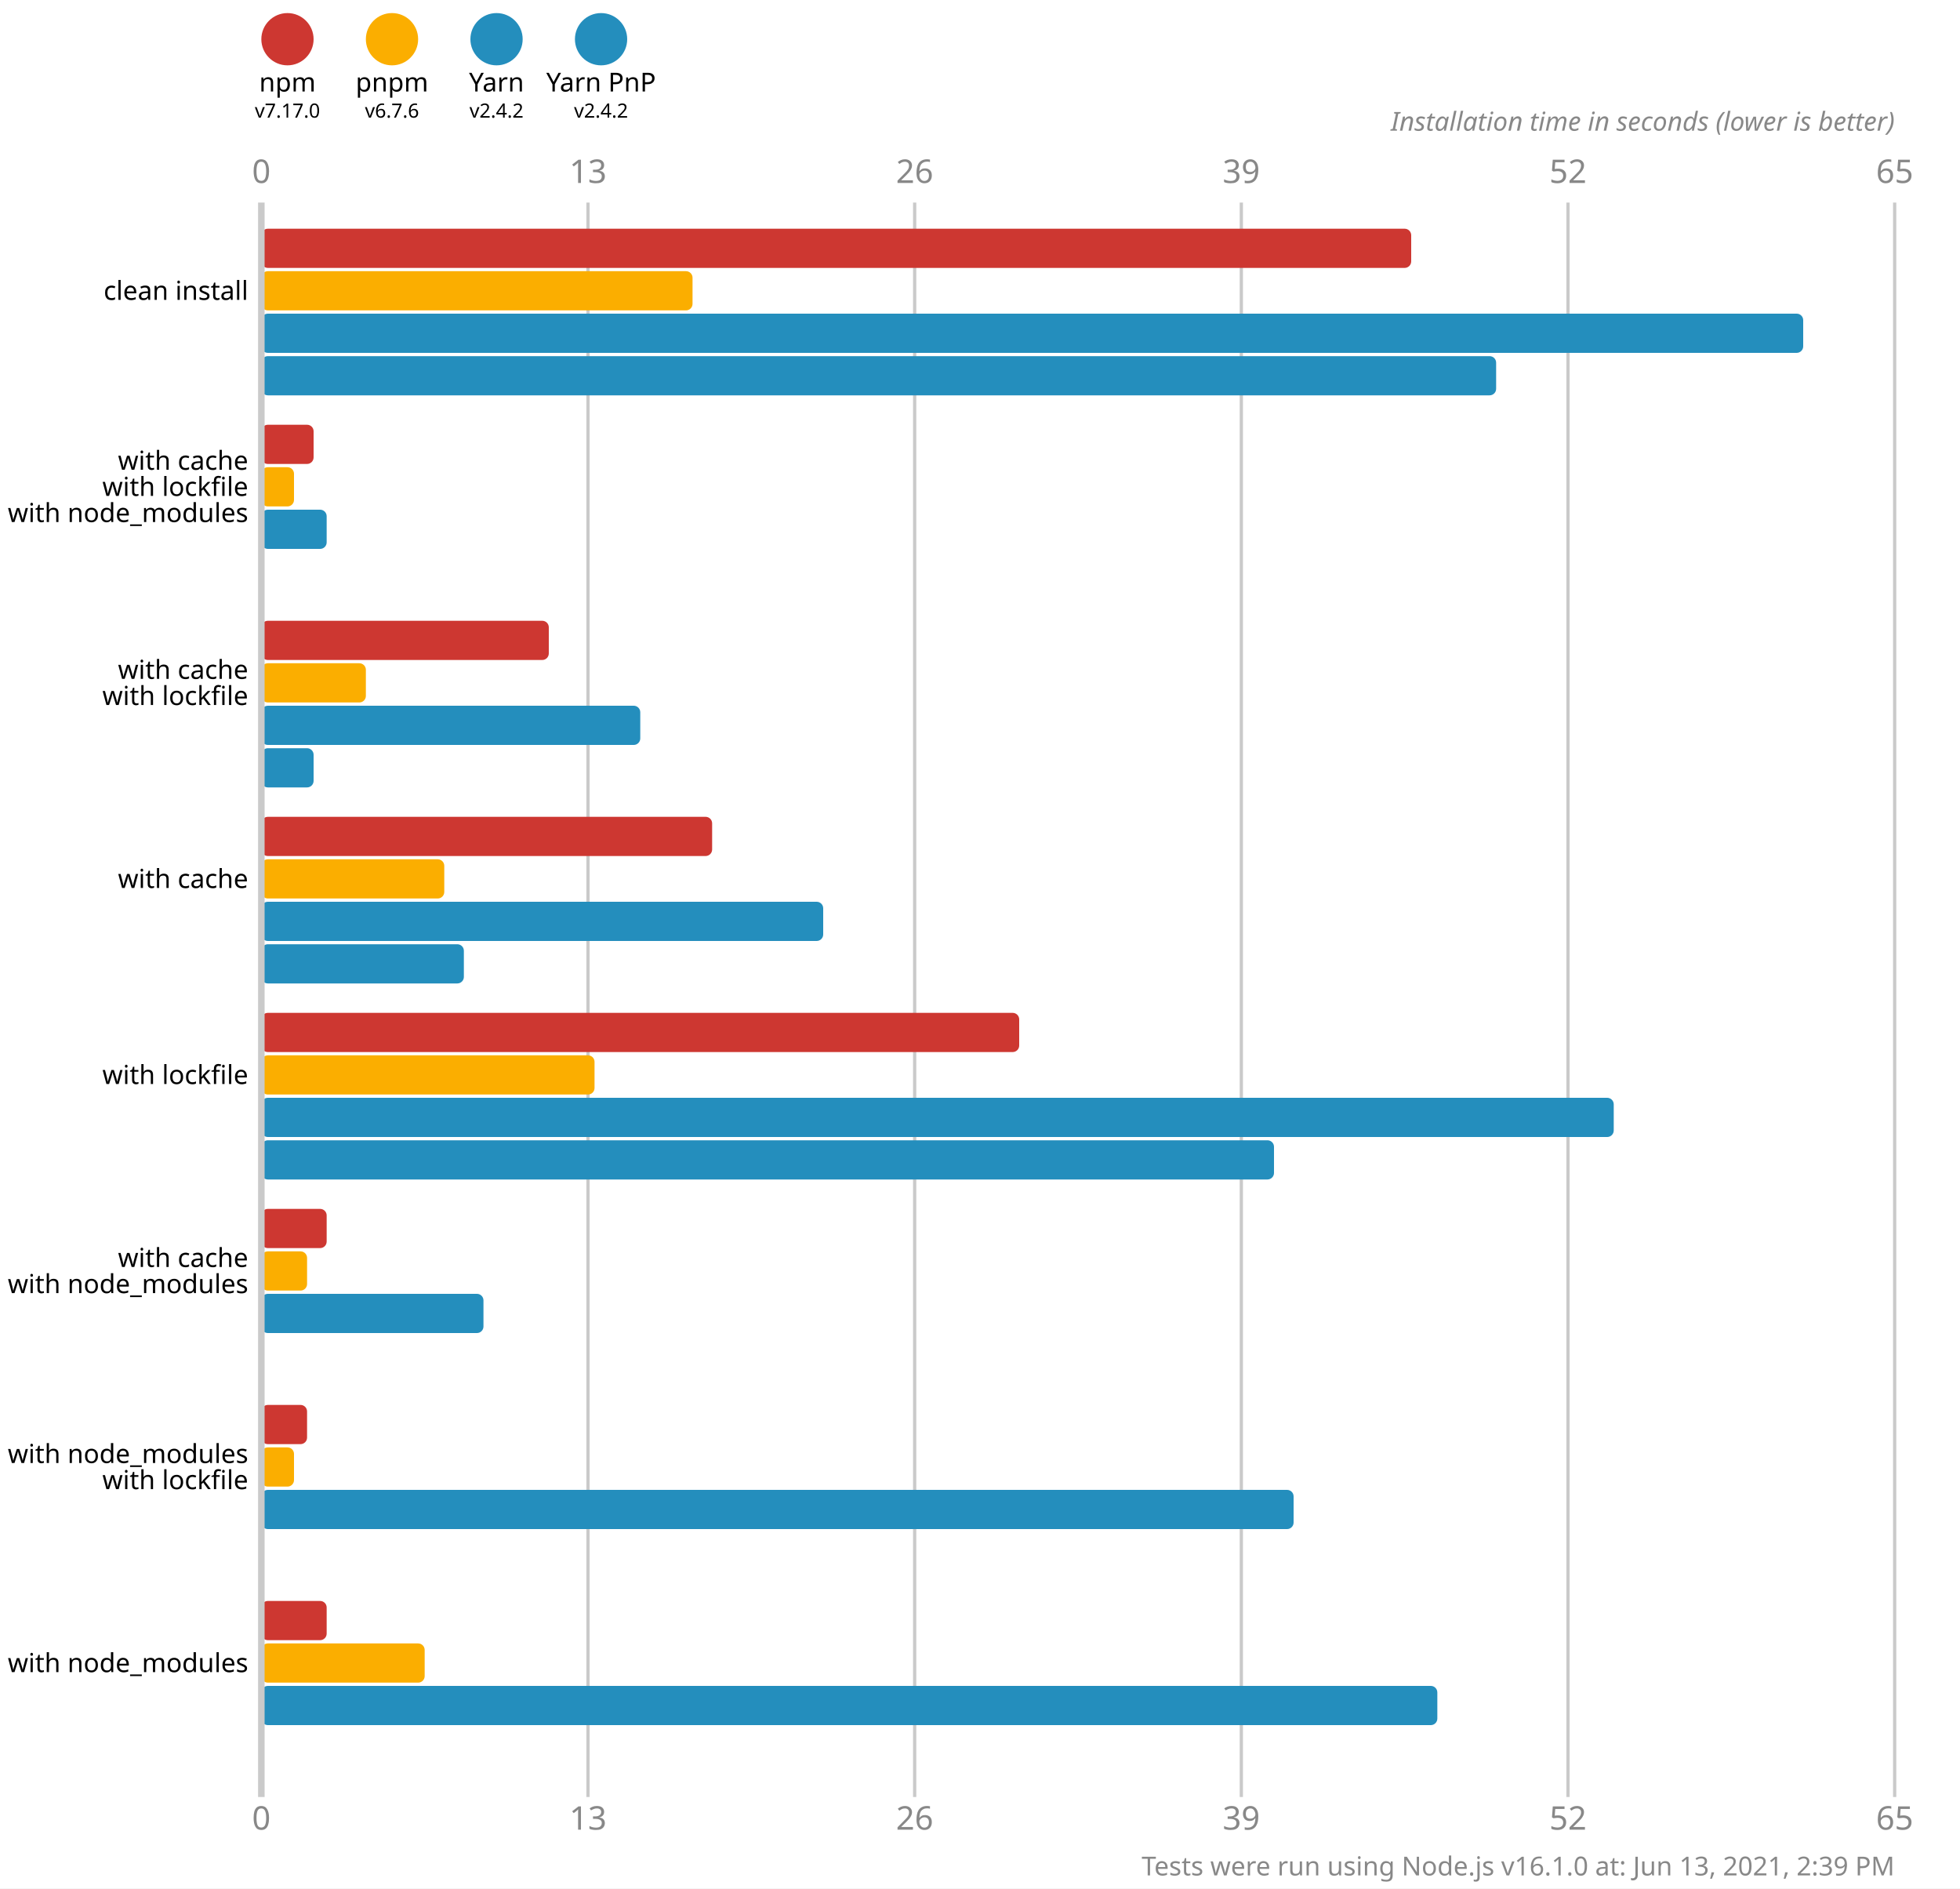
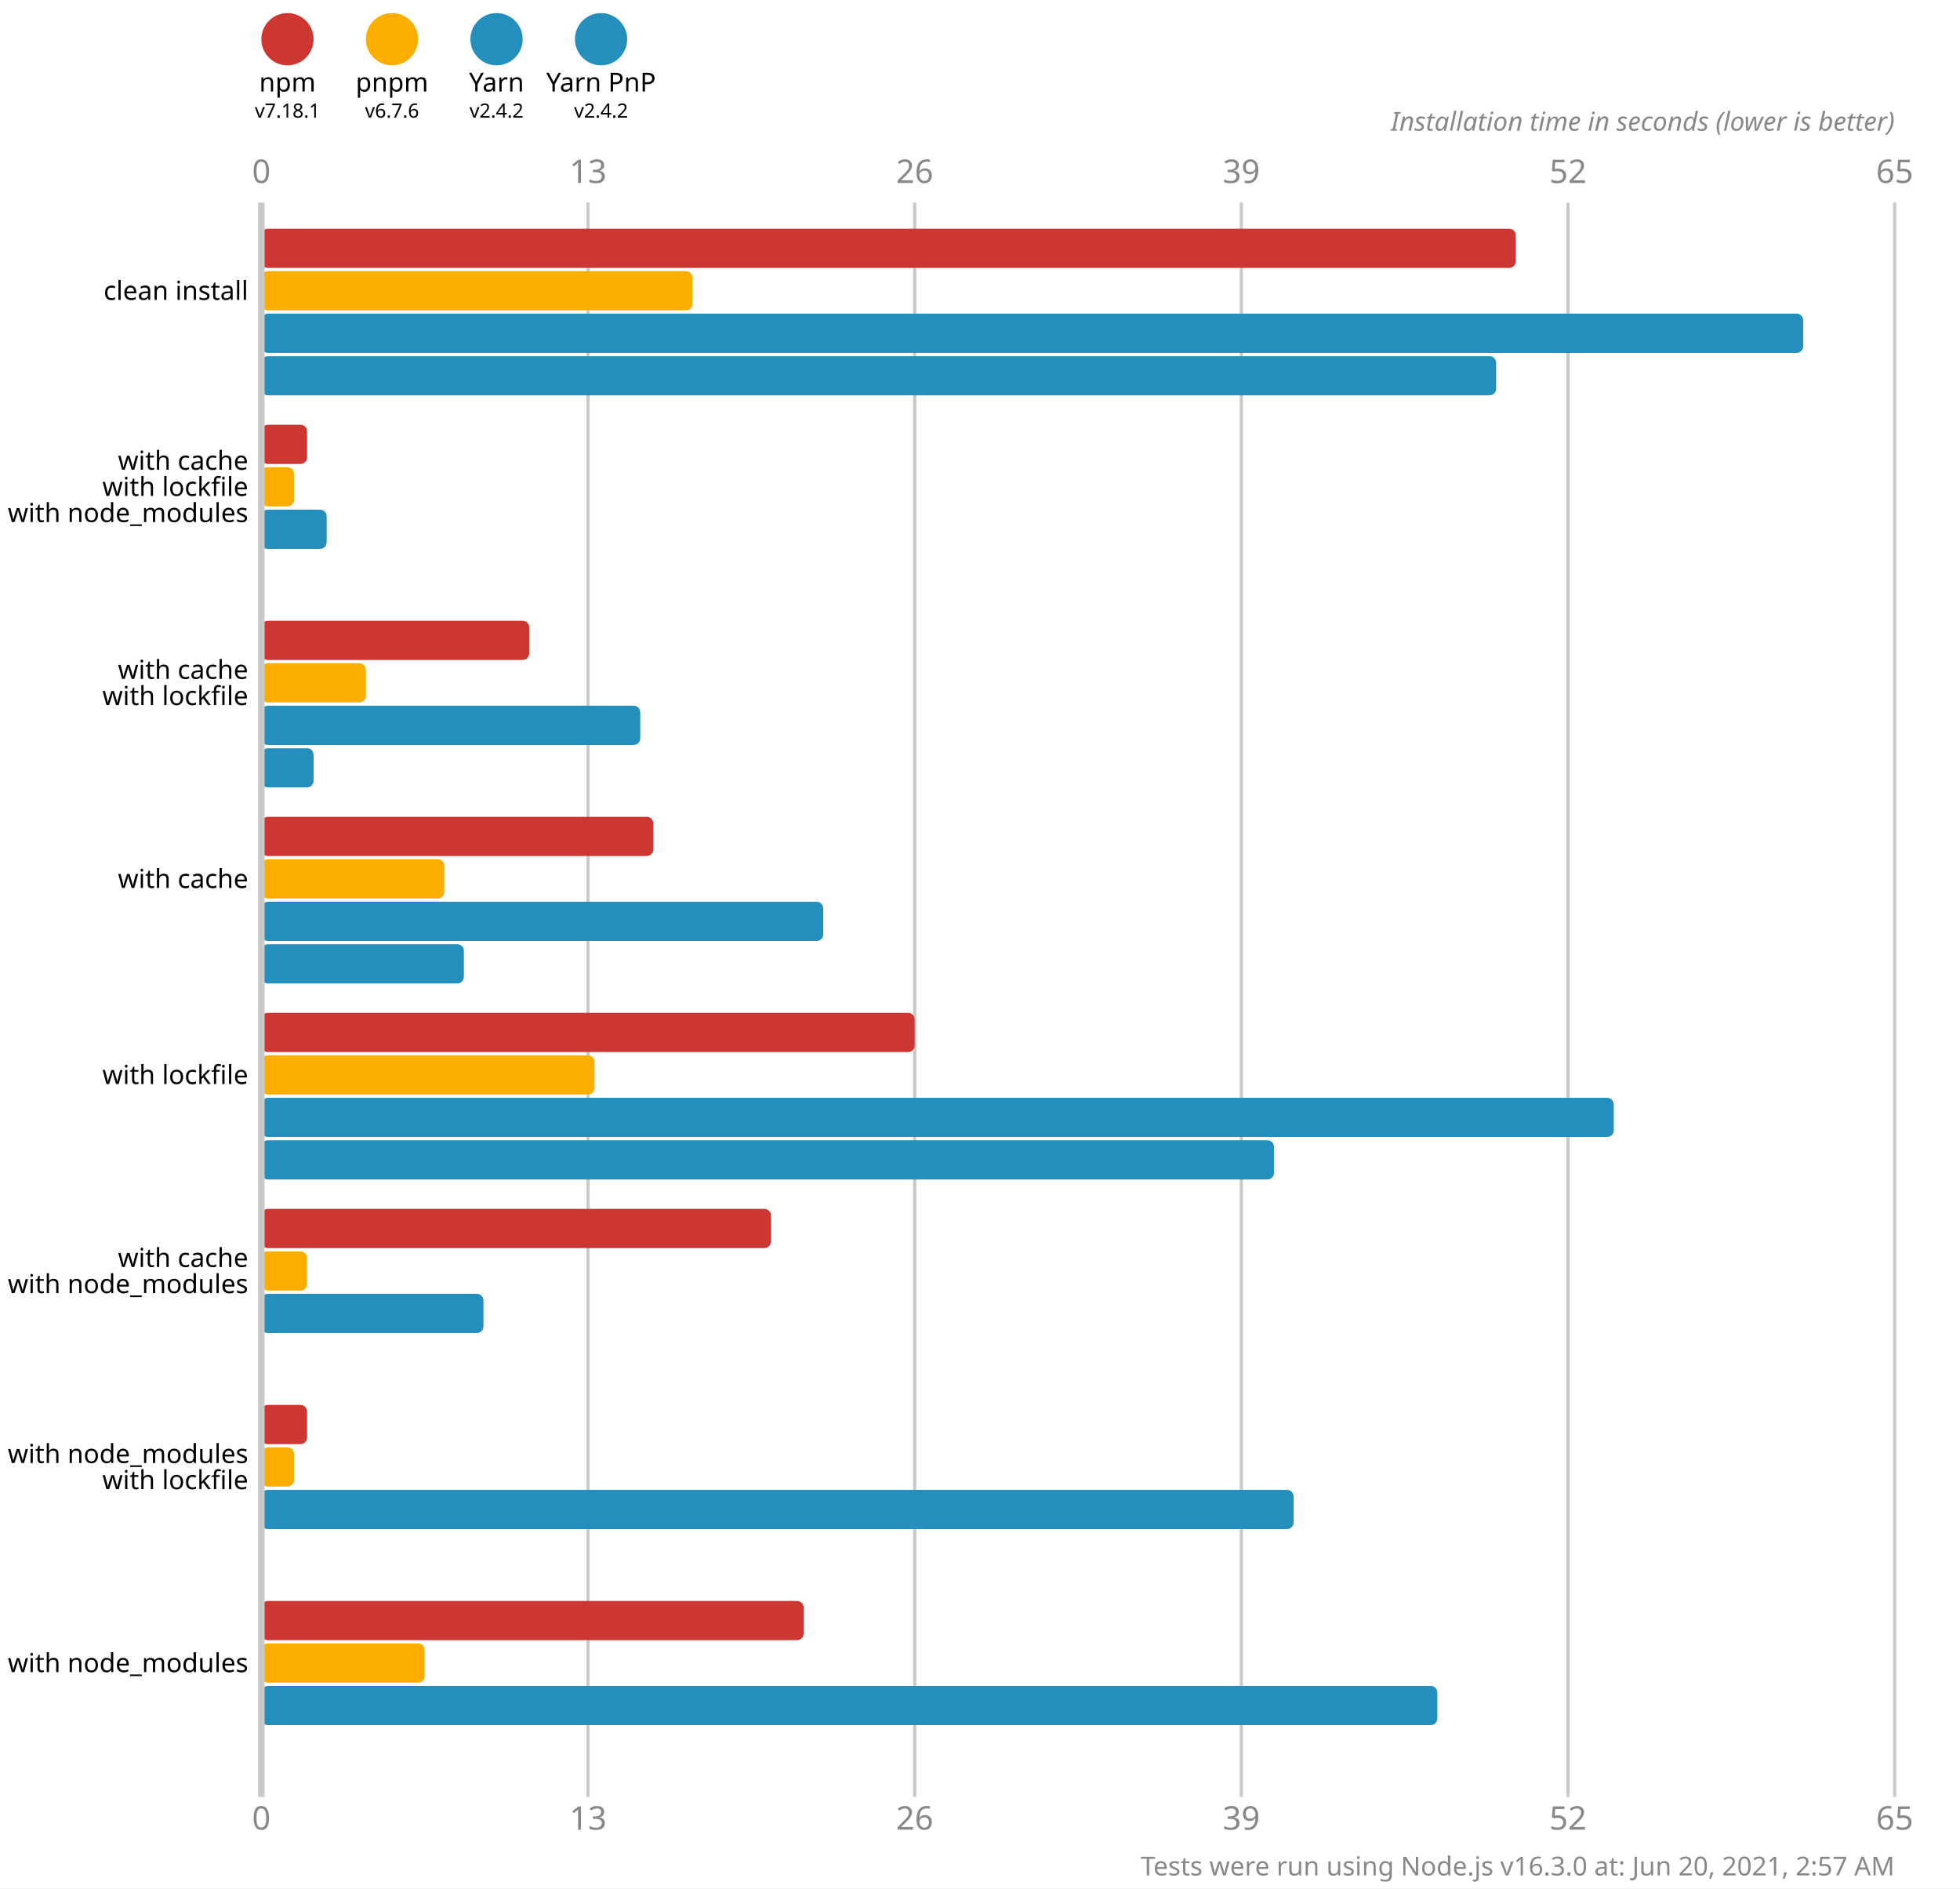
<svg xmlns="http://www.w3.org/2000/svg" version="1.1" viewBox="0 0 300 289">
  <style>
    .font { font-family: sans-serif; }
    .s3 { font-size: 3px; }
    .s4 { font-size: 4px; }
    .s5 { font-size: 5px; }
    .line { stroke: #cacaca; }
    .width { stroke-width: 0.5; }
    .text { fill: #888; }
  </style>
  <rect x="0" y="0" width="300" height="289" fill="#fff" />
  <circle cx="44" cy="6" r="4" fill="#cd3731" />
  <text x="44" y="14" class="font s4" text-anchor="middle">npm</text>
-   <text x="44" y="18" class="font s3" text-anchor="middle">v7.17.0</text>
+   <text x="44" y="18" class="font s3" text-anchor="middle">v7.18.1</text>
  <circle cx="60" cy="6" r="4" fill="#fbae00" />
  <text x="60" y="14" class="font s4" text-anchor="middle">pnpm</text>
  <text x="60" y="18" class="font s3" text-anchor="middle">v6.7.6</text>
  <circle cx="76" cy="6" r="4" fill="#248ebd" />
  <text x="76" y="14" class="font s4" text-anchor="middle">Yarn</text>
  <text x="76" y="18" class="font s3" text-anchor="middle">v2.4.2</text>
  <circle cx="92" cy="6" r="4" fill="#248ebd" />
  <text x="92" y="14" class="font s4" text-anchor="middle">Yarn PnP</text>
  <text x="92" y="18" class="font s3" text-anchor="middle">v2.4.2</text>
  <text x="40" y="28" class="font s5 text" text-anchor="middle">0</text>
  <text x="40" y="280" class="font s5 text" text-anchor="middle">0</text>
  <line x1="90" y1="31" x2="90" y2="275" class="line width" />
  <text x="90" y="28" class="font s5 text" text-anchor="middle">13</text>
  <text x="90" y="280" class="font s5 text" text-anchor="middle">13</text>
  <line x1="140" y1="31" x2="140" y2="275" class="line width" />
  <text x="140" y="28" class="font s5 text" text-anchor="middle">26</text>
  <text x="140" y="280" class="font s5 text" text-anchor="middle">26</text>
  <line x1="190" y1="31" x2="190" y2="275" class="line width" />
  <text x="190" y="28" class="font s5 text" text-anchor="middle">39</text>
  <text x="190" y="280" class="font s5 text" text-anchor="middle">39</text>
  <line x1="240" y1="31" x2="240" y2="275" class="line width" />
  <text x="240" y="28" class="font s5 text" text-anchor="middle">52</text>
  <text x="240" y="280" class="font s5 text" text-anchor="middle">52</text>
  <line x1="290" y1="31" x2="290" y2="275" class="line width" />
  <text x="290" y="28" class="font s5 text" text-anchor="middle">65</text>
  <text x="290" y="280" class="font s5 text" text-anchor="middle">65</text>
  <text x="290" y="20" class="font s4 text" font-style="italic" text-anchor="end">Installation time in seconds (lower is better)</text>
-   <rect x="40" y="35" width="176" height="6" fill="#cd3731" rx="1" ry="1" />
+   <rect x="40" y="35" width="192" height="6" fill="#cd3731" rx="1" ry="1" />
  <rect x="40" y="41.5" width="66" height="6" fill="#fbae00" rx="1" ry="1" />
  <rect x="40" y="48" width="236" height="6" fill="#248ebd" rx="1" ry="1" />
  <rect x="40" y="54.5" width="189" height="6" fill="#248ebd" rx="1" ry="1" />
-   <rect x="40" y="65" width="8" height="6" fill="#cd3731" rx="1" ry="1" />
+   <rect x="40" y="65" width="7" height="6" fill="#cd3731" rx="1" ry="1" />
  <rect x="40" y="71.5" width="5" height="6" fill="#fbae00" rx="1" ry="1" />
  <rect x="40" y="78" width="10" height="6" fill="#248ebd" rx="1" ry="1" />
  <rect x="40" y="84.5" width="0" height="6" fill="#248ebd" rx="1" ry="1" />
-   <rect x="40" y="95" width="44" height="6" fill="#cd3731" rx="1" ry="1" />
+   <rect x="40" y="95" width="41" height="6" fill="#cd3731" rx="1" ry="1" />
  <rect x="40" y="101.5" width="16" height="6" fill="#fbae00" rx="1" ry="1" />
  <rect x="40" y="108" width="58" height="6" fill="#248ebd" rx="1" ry="1" />
  <rect x="40" y="114.5" width="8" height="6" fill="#248ebd" rx="1" ry="1" />
-   <rect x="40" y="125" width="69" height="6" fill="#cd3731" rx="1" ry="1" />
+   <rect x="40" y="125" width="60" height="6" fill="#cd3731" rx="1" ry="1" />
  <rect x="40" y="131.5" width="28" height="6" fill="#fbae00" rx="1" ry="1" />
  <rect x="40" y="138" width="86" height="6" fill="#248ebd" rx="1" ry="1" />
  <rect x="40" y="144.5" width="31" height="6" fill="#248ebd" rx="1" ry="1" />
-   <rect x="40" y="155" width="116" height="6" fill="#cd3731" rx="1" ry="1" />
+   <rect x="40" y="155" width="100" height="6" fill="#cd3731" rx="1" ry="1" />
  <rect x="40" y="161.5" width="51" height="6" fill="#fbae00" rx="1" ry="1" />
  <rect x="40" y="168" width="207" height="6" fill="#248ebd" rx="1" ry="1" />
  <rect x="40" y="174.5" width="155" height="6" fill="#248ebd" rx="1" ry="1" />
-   <rect x="40" y="185" width="10" height="6" fill="#cd3731" rx="1" ry="1" />
+   <rect x="40" y="185" width="78" height="6" fill="#cd3731" rx="1" ry="1" />
  <rect x="40" y="191.5" width="7" height="6" fill="#fbae00" rx="1" ry="1" />
  <rect x="40" y="198" width="34" height="6" fill="#248ebd" rx="1" ry="1" />
  <rect x="40" y="204.5" width="0" height="6" fill="#248ebd" rx="1" ry="1" />
  <rect x="40" y="215" width="7" height="6" fill="#cd3731" rx="1" ry="1" />
  <rect x="40" y="221.5" width="5" height="6" fill="#fbae00" rx="1" ry="1" />
  <rect x="40" y="228" width="158" height="6" fill="#248ebd" rx="1" ry="1" />
  <rect x="40" y="234.5" width="0" height="6" fill="#248ebd" rx="1" ry="1" />
-   <rect x="40" y="245" width="10" height="6" fill="#cd3731" rx="1" ry="1" />
+   <rect x="40" y="245" width="83" height="6" fill="#cd3731" rx="1" ry="1" />
  <rect x="40" y="251.5" width="25" height="6" fill="#fbae00" rx="1" ry="1" />
  <rect x="40" y="258" width="180" height="6" fill="#248ebd" rx="1" ry="1" />
  <rect x="40" y="264.5" width="0" height="6" fill="#248ebd" rx="1" ry="1" />
  <line x1="40" y1="31" x2="40" y2="275" class="line" />
  <text x="38" y="44.5" class="font s4" dominant-baseline="middle" text-anchor="end">clean install</text>
  <text x="38" y="70.5" class="font s4" dominant-baseline="middle" text-anchor="end">with cache</text>
  <text x="38" y="74.5" class="font s4" dominant-baseline="middle" text-anchor="end">with lockfile</text>
  <text x="38" y="78.5" class="font s4" dominant-baseline="middle" text-anchor="end">with node_modules</text>
  <text x="38" y="102.5" class="font s4" dominant-baseline="middle" text-anchor="end">with cache</text>
  <text x="38" y="106.5" class="font s4" dominant-baseline="middle" text-anchor="end">with lockfile</text>
  <text x="38" y="134.5" class="font s4" dominant-baseline="middle" text-anchor="end">with cache</text>
  <text x="38" y="164.5" class="font s4" dominant-baseline="middle" text-anchor="end">with lockfile</text>
  <text x="38" y="192.5" class="font s4" dominant-baseline="middle" text-anchor="end">with cache</text>
  <text x="38" y="196.5" class="font s4" dominant-baseline="middle" text-anchor="end">with node_modules</text>
  <text x="38" y="222.5" class="font s4" dominant-baseline="middle" text-anchor="end">with node_modules</text>
  <text x="38" y="226.5" class="font s4" dominant-baseline="middle" text-anchor="end">with lockfile</text>
  <text x="38" y="254.5" class="font s4" dominant-baseline="middle" text-anchor="end">with node_modules</text>
-   <text x="290" y="287" class="font s4 text" text-anchor="end">Tests were run using Node.js v16.1.0 at: Jun 13, 2021, 2:39 PM</text>
+   <text x="290" y="287" class="font s4 text" text-anchor="end">Tests were run using Node.js v16.3.0 at: Jun 20, 2021, 2:57 AM</text>
</svg>
